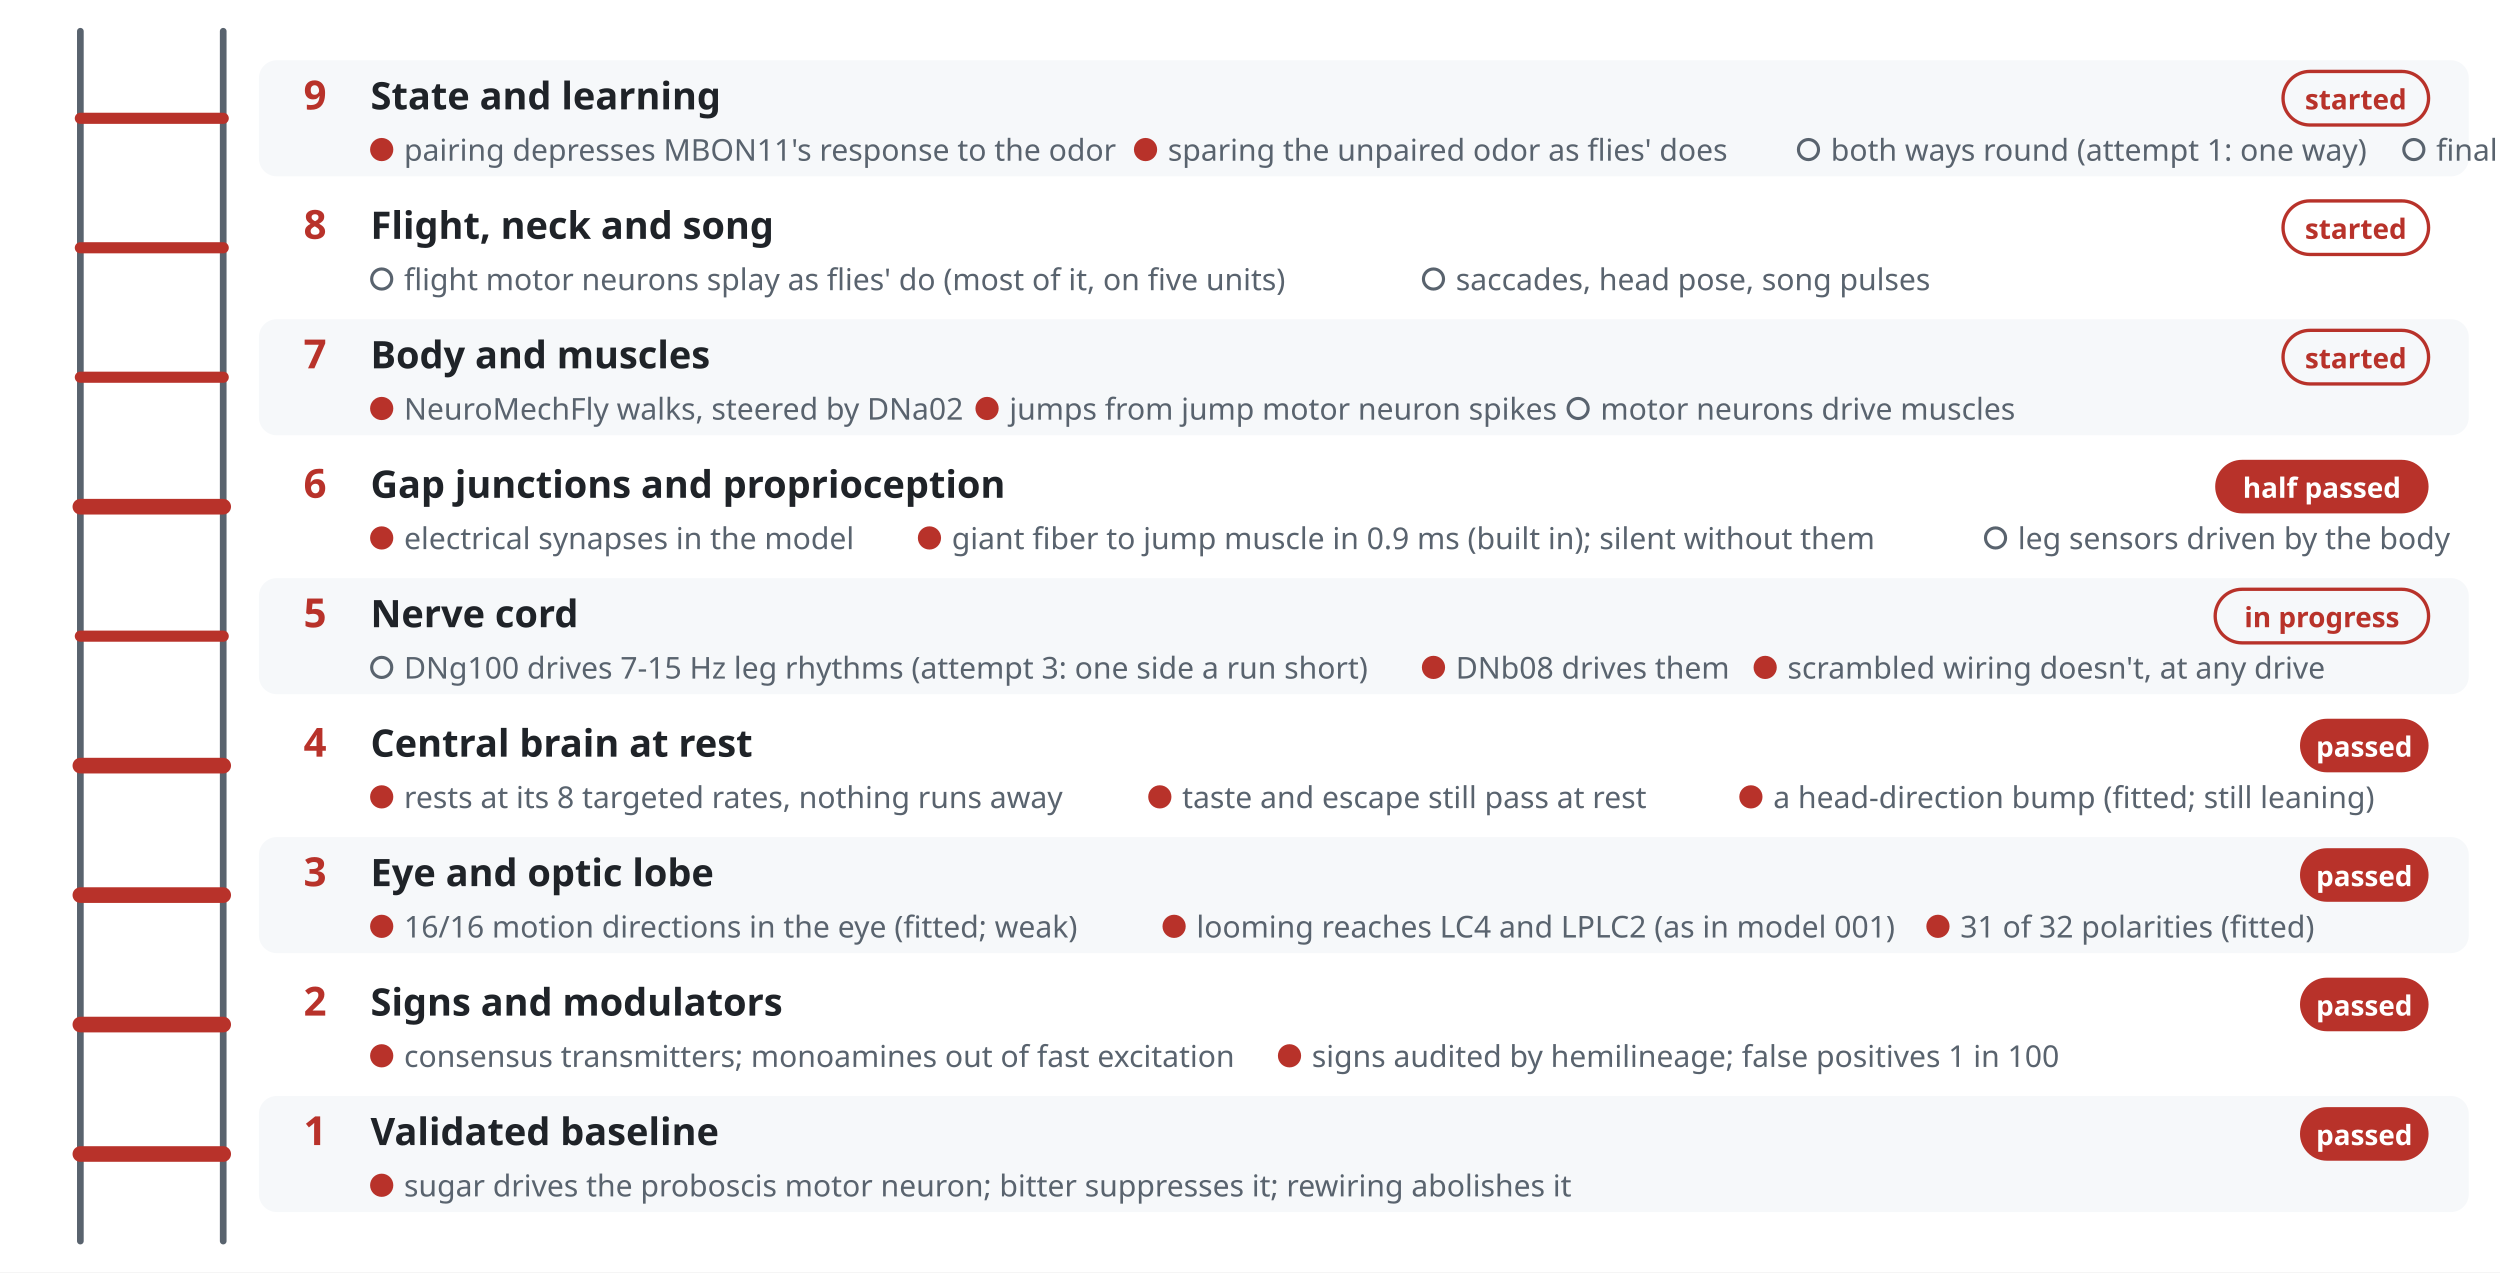
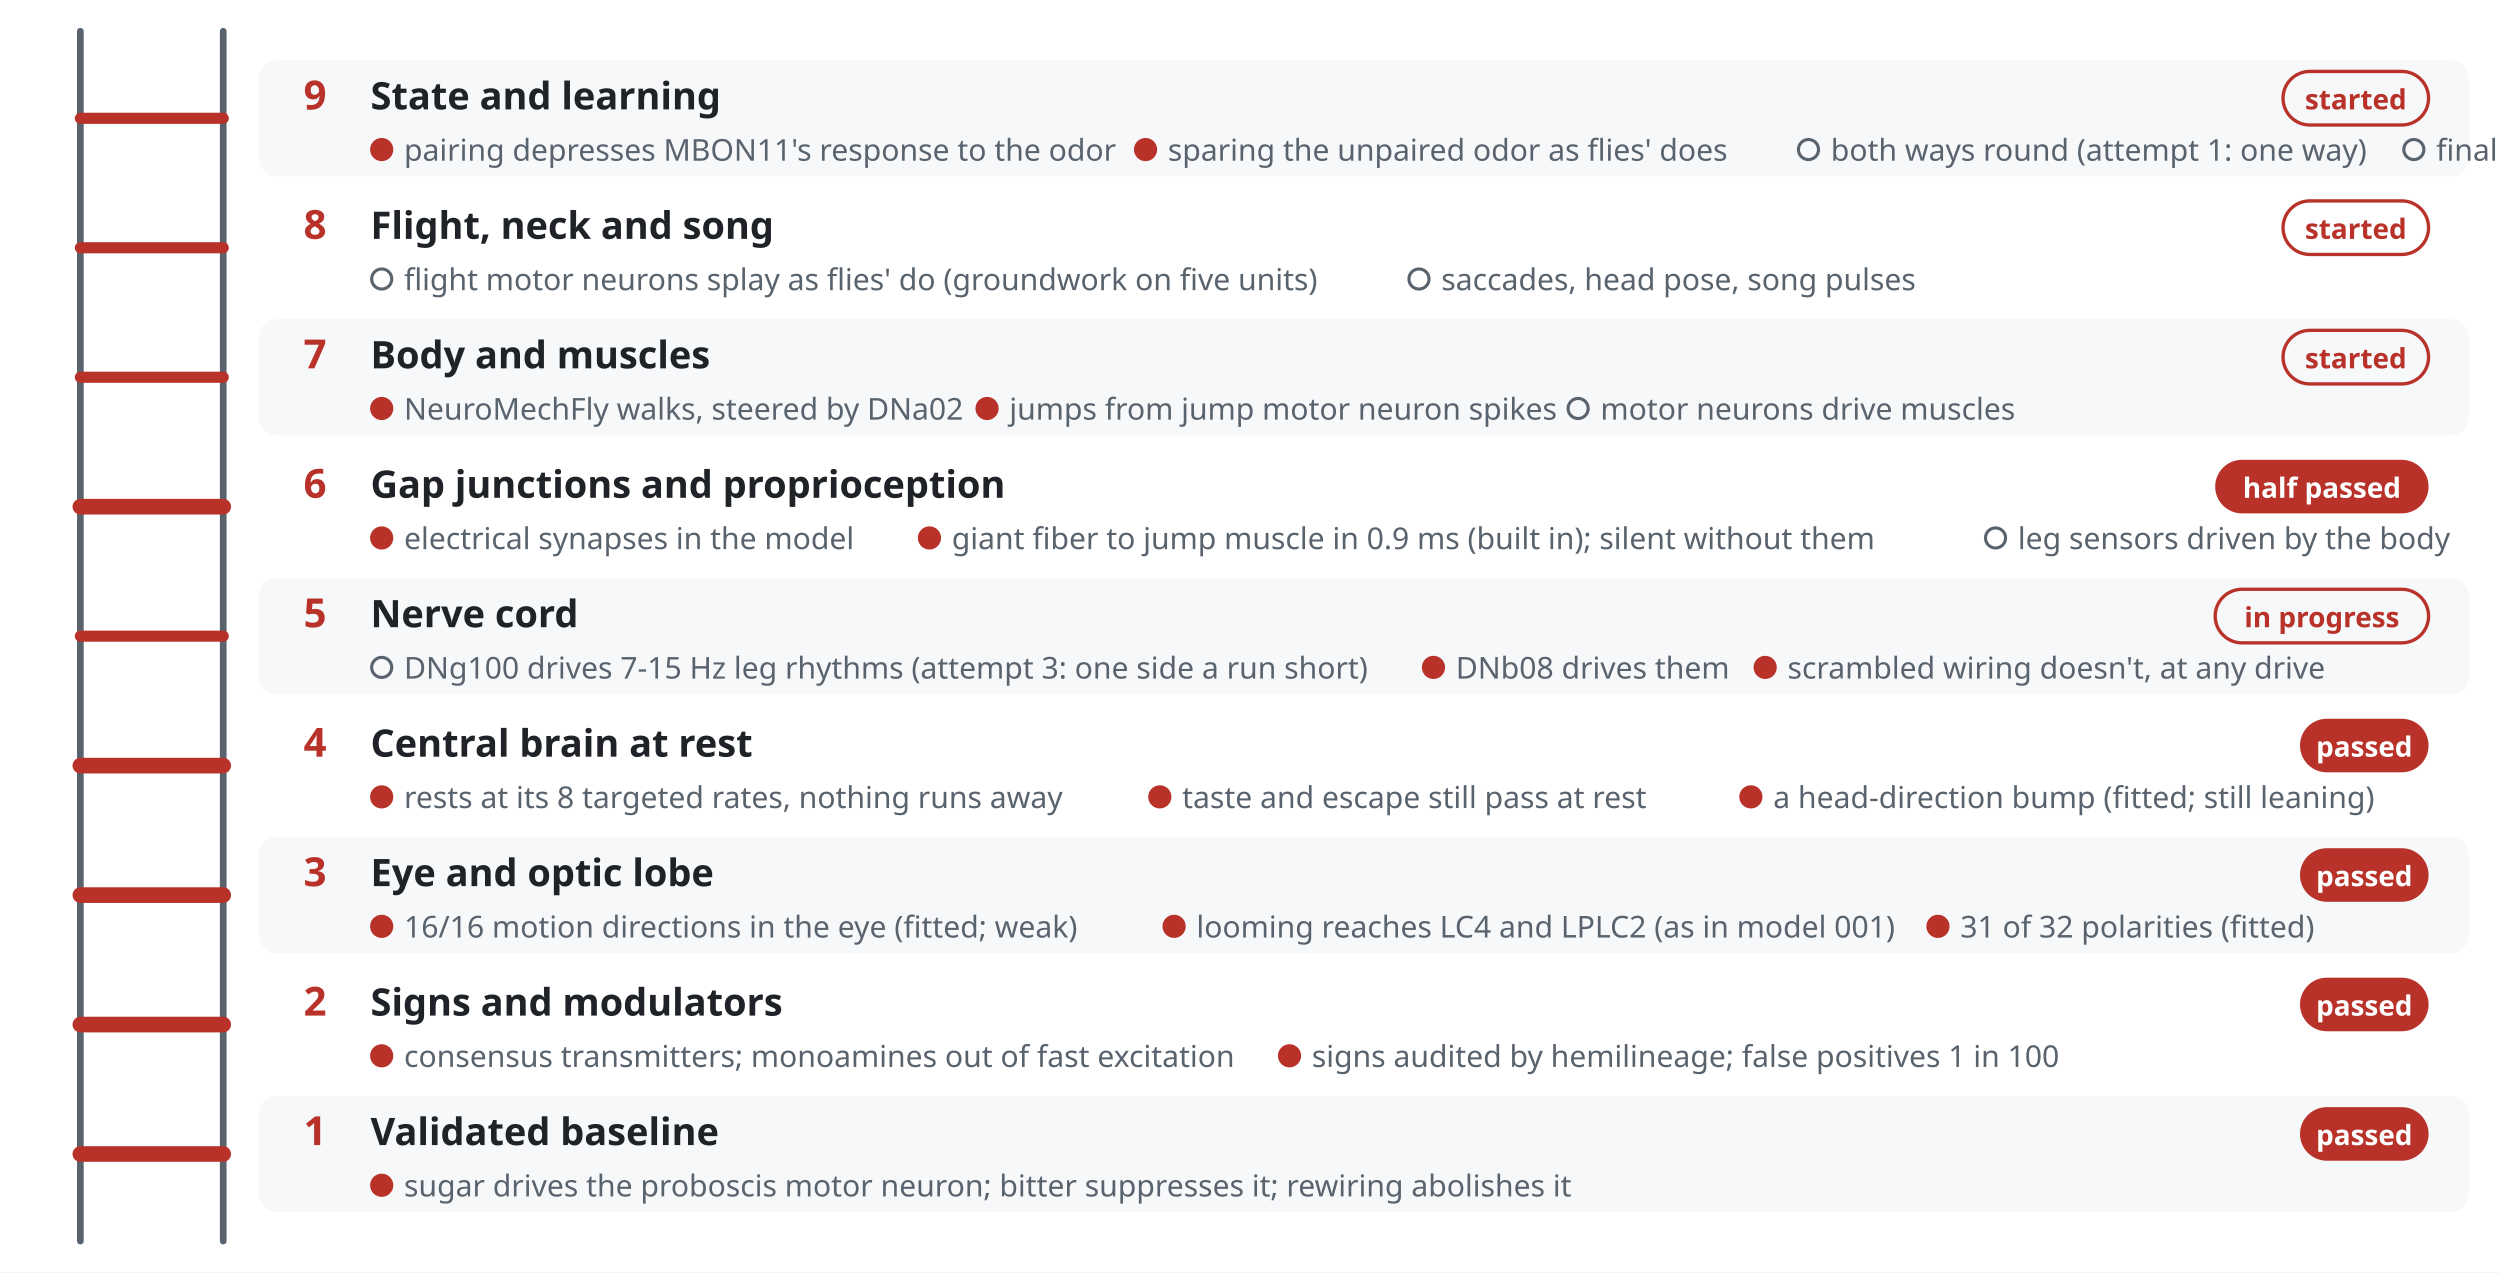
<svg xmlns="http://www.w3.org/2000/svg" width="1120" height="570" viewBox="0 0 1120 570" role="img" aria-labelledby="t">
  <style>
    text { font-family: -apple-system, BlinkMacSystemFont, 'Segoe UI', 'Noto Sans', Helvetica, Arial, sans-serif; }
    .num { font-size: 18px; font-weight: 700; font-variant-numeric: tabular-nums; }
    .name { font-size: 17px; font-weight: 600; fill: #1f2328; }
    .mark { font-size: 13.5px; fill: #59636e; }
    .pill { font-size: 12.5px; font-weight: 600; }
    </style>
  <rect width="1120" height="570" fill="#ffffff" />
  <path d="M36 14V556M100 14V556" stroke="#59636e" stroke-width="3" stroke-linecap="round" />
  <g>
    <rect x="116" y="491.0" width="990" height="52" rx="8" fill="#f6f8fa" />
    <path d="M36 517.0H100" stroke="#b8322a" stroke-width="7" stroke-linecap="round" />
    <text x="136" y="513.0" class="num" fill="#b8322a">1</text>
    <text x="166" y="513.0" class="name">Validated baseline</text>
    <rect x="1030.4" y="496.0" width="57.6" height="24" rx="12" fill="#b8322a" />
    <text x="1059.2" y="513.0" class="pill" fill="#ffffff" text-anchor="middle">passed</text>
    <circle cx="171.0" cy="531.0" r="4.5" fill="#b8322a" stroke="#b8322a" stroke-width="1.4" />
    <text x="181.0" y="536.0" class="mark">sugar drives the proboscis motor neuron; bitter suppresses it; rewiring abolishes it</text>
  </g>
  <g>
    <path d="M36 459.0H100" stroke="#b8322a" stroke-width="7" stroke-linecap="round" />
    <text x="136" y="455.0" class="num" fill="#b8322a">2</text>
    <text x="166" y="455.0" class="name">Signs and modulators</text>
    <rect x="1030.4" y="438.0" width="57.6" height="24" rx="12" fill="#b8322a" />
    <text x="1059.2" y="455.0" class="pill" fill="#ffffff" text-anchor="middle">passed</text>
    <circle cx="171.0" cy="473.0" r="4.5" fill="#b8322a" stroke="#b8322a" stroke-width="1.4" />
    <text x="181.0" y="478.0" class="mark">consensus transmitters; monoamines out of fast excitation</text>
    <circle cx="577.7" cy="473.0" r="4.5" fill="#b8322a" stroke="#b8322a" stroke-width="1.4" />
    <text x="587.7" y="478.0" class="mark">signs audited by hemilineage; false positives 1 in 100</text>
  </g>
  <g>
    <rect x="116" y="375.0" width="990" height="52" rx="8" fill="#f6f8fa" />
    <path d="M36 401.0H100" stroke="#b8322a" stroke-width="7" stroke-linecap="round" />
    <text x="136" y="397.0" class="num" fill="#b8322a">3</text>
    <text x="166" y="397.0" class="name">Eye and optic lobe</text>
    <rect x="1030.4" y="380.0" width="57.6" height="24" rx="12" fill="#b8322a" />
    <text x="1059.2" y="397.0" class="pill" fill="#ffffff" text-anchor="middle">passed</text>
    <circle cx="171.0" cy="415.0" r="4.5" fill="#b8322a" stroke="#b8322a" stroke-width="1.4" />
    <text x="181.0" y="420.0" class="mark">16/16 motion directions in the eye (fitted; weak)</text>
    <circle cx="526.0" cy="415.0" r="4.5" fill="#b8322a" stroke="#b8322a" stroke-width="1.4" />
    <text x="536.0" y="420.0" class="mark">looming reaches LC4 and LPLC2 (as in model 001)</text>
    <circle cx="868.2" cy="415.0" r="4.5" fill="#b8322a" stroke="#b8322a" stroke-width="1.4" />
    <text x="878.2" y="420.0" class="mark">31 of 32 polarities (fitted)</text>
  </g>
  <g>
    <path d="M36 343.0H100" stroke="#b8322a" stroke-width="7" stroke-linecap="round" />
    <text x="136" y="339.0" class="num" fill="#b8322a">4</text>
    <text x="166" y="339.0" class="name">Central brain at rest</text>
    <rect x="1030.4" y="322.0" width="57.6" height="24" rx="12" fill="#b8322a" />
    <text x="1059.2" y="339.0" class="pill" fill="#ffffff" text-anchor="middle">passed</text>
    <circle cx="171.0" cy="357.0" r="4.5" fill="#b8322a" stroke="#b8322a" stroke-width="1.4" />
    <text x="181.0" y="362.0" class="mark">rests at its 8 targeted rates, nothing runs away</text>
    <circle cx="519.6" cy="357.0" r="4.5" fill="#b8322a" stroke="#b8322a" stroke-width="1.4" />
    <text x="529.6" y="362.0" class="mark">taste and escape still pass at rest</text>
    <circle cx="784.4" cy="357.0" r="4.5" fill="#b8322a" stroke="#b8322a" stroke-width="1.4" />
    <text x="794.4" y="362.0" class="mark">a head-direction bump (fitted; still leaning)</text>
  </g>
  <g>
    <rect x="116" y="259.0" width="990" height="52" rx="8" fill="#f6f8fa" />
    <path d="M36 285.0H100" stroke="#b8322a" stroke-width="5" stroke-linecap="round" />
    <text x="136" y="281.0" class="num" fill="#b8322a">5</text>
    <text x="166" y="281.0" class="name">Nerve cord</text>
    <rect x="992.4" y="264.0" width="95.6" height="24" rx="12" fill="none" stroke="#b8322a" stroke-width="1.5" />
    <text x="1040.2" y="281.0" class="pill" fill="#b8322a" text-anchor="middle">in progress</text>
    <circle cx="171.0" cy="299.0" r="4.5" fill="none" stroke="#59636e" stroke-width="1.4" />
    <text x="181.0" y="304.0" class="mark">DNg100 drives 7-15 Hz leg rhythms (attempt 3: one side a run short)</text>
    <circle cx="642.2" cy="299.0" r="4.5" fill="#b8322a" stroke="#b8322a" stroke-width="1.4" />
    <text x="652.2" y="304.0" class="mark">DNb08 drives them</text>
    <circle cx="790.8" cy="299.0" r="4.5" fill="#b8322a" stroke="#b8322a" stroke-width="1.4" />
    <text x="800.8" y="304.0" class="mark">scrambled wiring doesn't, at any drive</text>
  </g>
  <g>
    <path d="M36 227.0H100" stroke="#b8322a" stroke-width="7" stroke-linecap="round" />
    <text x="136" y="223.0" class="num" fill="#b8322a">6</text>
    <text x="166" y="223.0" class="name">Gap junctions and proprioception</text>
    <rect x="992.4" y="206.0" width="95.6" height="24" rx="12" fill="#b8322a" />
    <text x="1040.2" y="223.0" class="pill" fill="#ffffff" text-anchor="middle">half passed</text>
    <circle cx="171.0" cy="241.0" r="4.5" fill="#b8322a" stroke="#b8322a" stroke-width="1.4" />
    <text x="181.0" y="246.0" class="mark">electrical synapses in the model</text>
    <circle cx="416.4" cy="241.0" r="4.5" fill="#b8322a" stroke="#b8322a" stroke-width="1.4" />
    <text x="426.4" y="246.0" class="mark">giant fiber to jump muscle in 0.9 ms (built in); silent without them</text>
    <circle cx="894.0" cy="241.0" r="4.5" fill="none" stroke="#59636e" stroke-width="1.4" />
    <text x="904.0" y="246.0" class="mark">leg sensors driven by the body</text>
  </g>
  <g>
    <rect x="116" y="143.0" width="990" height="52" rx="8" fill="#f6f8fa" />
    <path d="M36 169.0H100" stroke="#b8322a" stroke-width="5" stroke-linecap="round" />
    <text x="136" y="165.0" class="num" fill="#b8322a">7</text>
    <text x="166" y="165.0" class="name">Body and muscles</text>
    <rect x="1022.8" y="148.0" width="65.2" height="24" rx="12" fill="none" stroke="#b8322a" stroke-width="1.5" />
    <text x="1055.4" y="165.0" class="pill" fill="#b8322a" text-anchor="middle">started</text>
    <circle cx="171.0" cy="183.0" r="4.5" fill="#b8322a" stroke="#b8322a" stroke-width="1.4" />
    <text x="181.0" y="188.0" class="mark">NeuroMechFly walks, steered by DNa02</text>
    <circle cx="442.2" cy="183.0" r="4.5" fill="#b8322a" stroke="#b8322a" stroke-width="1.4" />
    <text x="452.2" y="188.0" class="mark">jumps from jump motor neuron spikes</text>
    <circle cx="707.0" cy="183.0" r="4.5" fill="none" stroke="#59636e" stroke-width="1.4" />
    <text x="717.0" y="188.0" class="mark">motor neurons drive muscles</text>
  </g>
  <g>
    <path d="M36 111.0H100" stroke="#b8322a" stroke-width="5" stroke-linecap="round" />
    <text x="136" y="107.0" class="num" fill="#b8322a">8</text>
    <text x="166" y="107.0" class="name">Flight, neck and song</text>
    <rect x="1022.8" y="90.0" width="65.2" height="24" rx="12" fill="none" stroke="#b8322a" stroke-width="1.5" />
    <text x="1055.4" y="107.0" class="pill" fill="#b8322a" text-anchor="middle">started</text>
    <circle cx="171.0" cy="125.0" r="4.5" fill="none" stroke="#59636e" stroke-width="1.4" />
-     <text x="181.0" y="130.0" class="mark">flight motor neurons splay as flies' do (most of it, on five units)</text>
-     <circle cx="642.2" cy="125.0" r="4.5" fill="none" stroke="#59636e" stroke-width="1.4" />
-     <text x="652.2" y="130.0" class="mark">saccades, head pose, song pulses</text>
+     <text x="181.0" y="130.0" class="mark">flight motor neurons splay as flies' do (groundwork on five units)</text>
+     <circle cx="635.7" cy="125.0" r="4.5" fill="none" stroke="#59636e" stroke-width="1.4" />
+     <text x="645.7" y="130.0" class="mark">saccades, head pose, song pulses</text>
  </g>
  <g>
    <rect x="116" y="27.0" width="990" height="52" rx="8" fill="#f6f8fa" />
    <path d="M36 53.0H100" stroke="#b8322a" stroke-width="5" stroke-linecap="round" />
    <text x="136" y="49.0" class="num" fill="#b8322a">9</text>
    <text x="166" y="49.0" class="name">State and learning</text>
    <rect x="1022.8" y="32.0" width="65.2" height="24" rx="12" fill="none" stroke="#b8322a" stroke-width="1.5" />
    <text x="1055.4" y="49.0" class="pill" fill="#b8322a" text-anchor="middle">started</text>
    <circle cx="171.0" cy="67.0" r="4.5" fill="#b8322a" stroke="#b8322a" stroke-width="1.4" />
    <text x="181.0" y="72.0" class="mark">pairing depresses MBON11's response to the odor</text>
    <circle cx="513.2" cy="67.0" r="4.5" fill="#b8322a" stroke="#b8322a" stroke-width="1.4" />
    <text x="523.2" y="72.0" class="mark">sparing the unpaired odor as flies' does</text>
    <circle cx="810.2" cy="67.0" r="4.5" fill="none" stroke="#59636e" stroke-width="1.4" />
    <text x="820.2" y="72.0" class="mark">both ways round (attempt 1: one way)</text>
    <circle cx="1081.4" cy="67.0" r="4.5" fill="none" stroke="#59636e" stroke-width="1.4" />
    <text x="1091.4" y="72.0" class="mark">final hurdle: resting FC, once arousal sets the brain-wide state</text>
  </g>
</svg>
